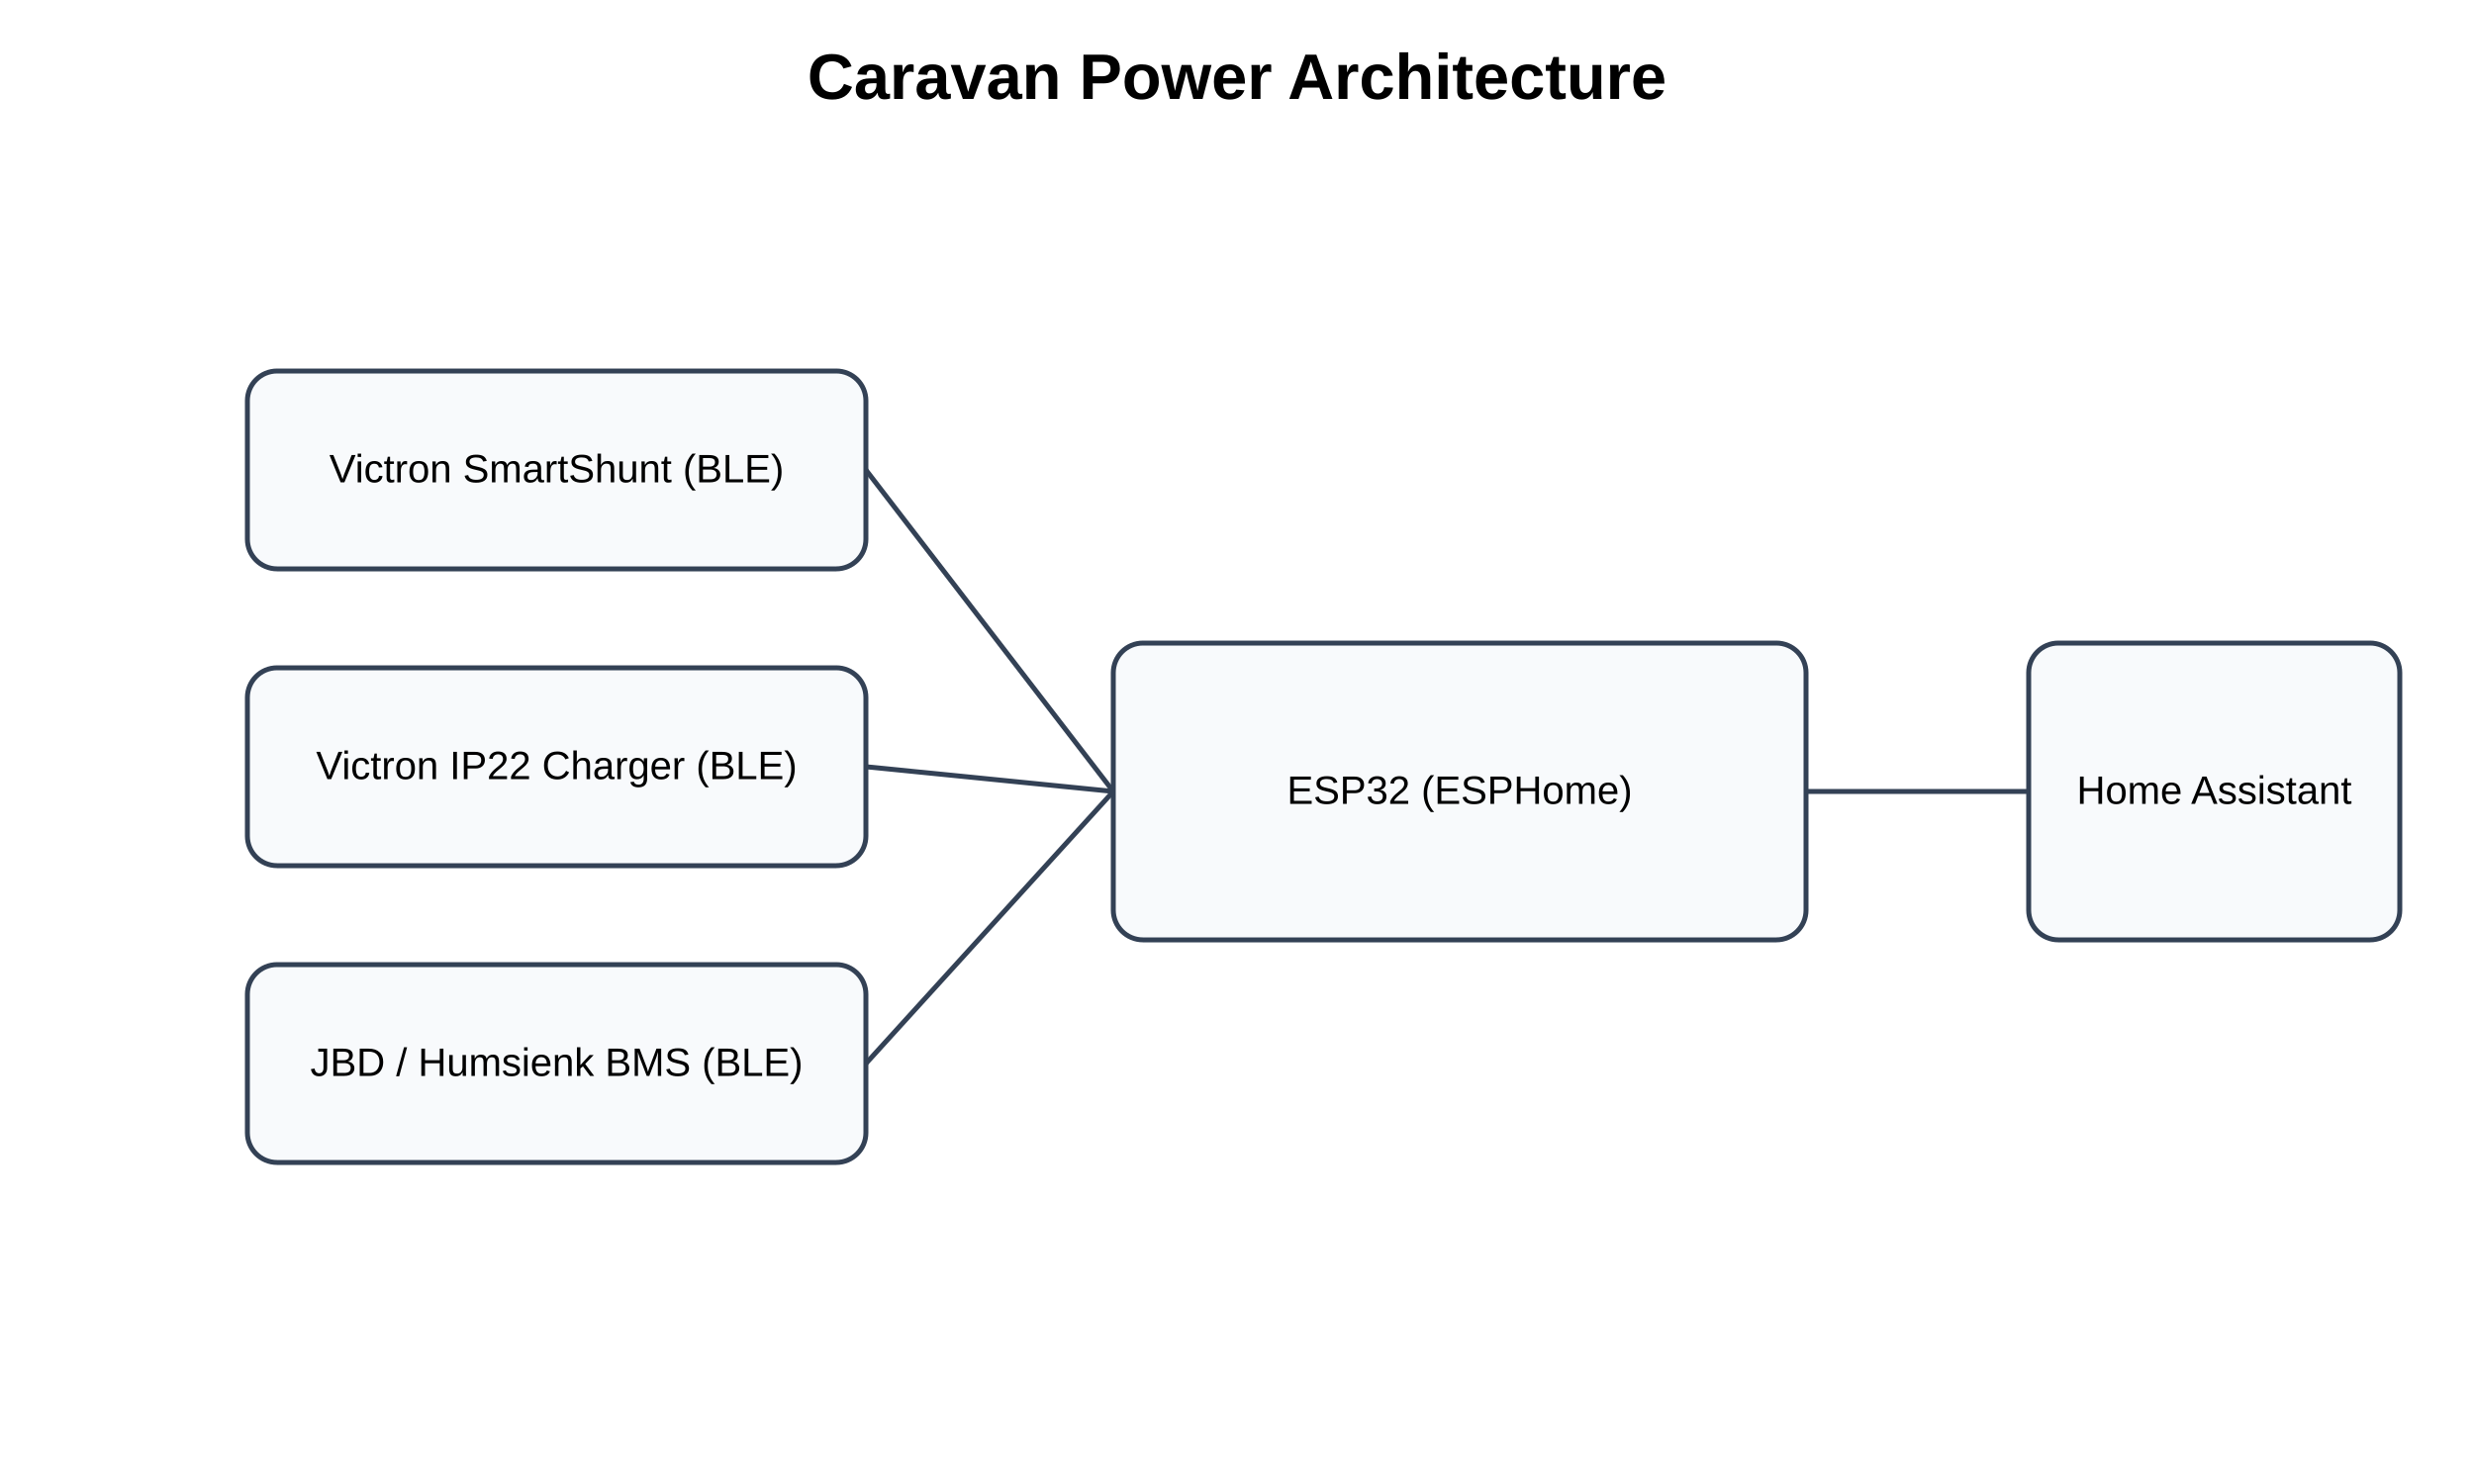
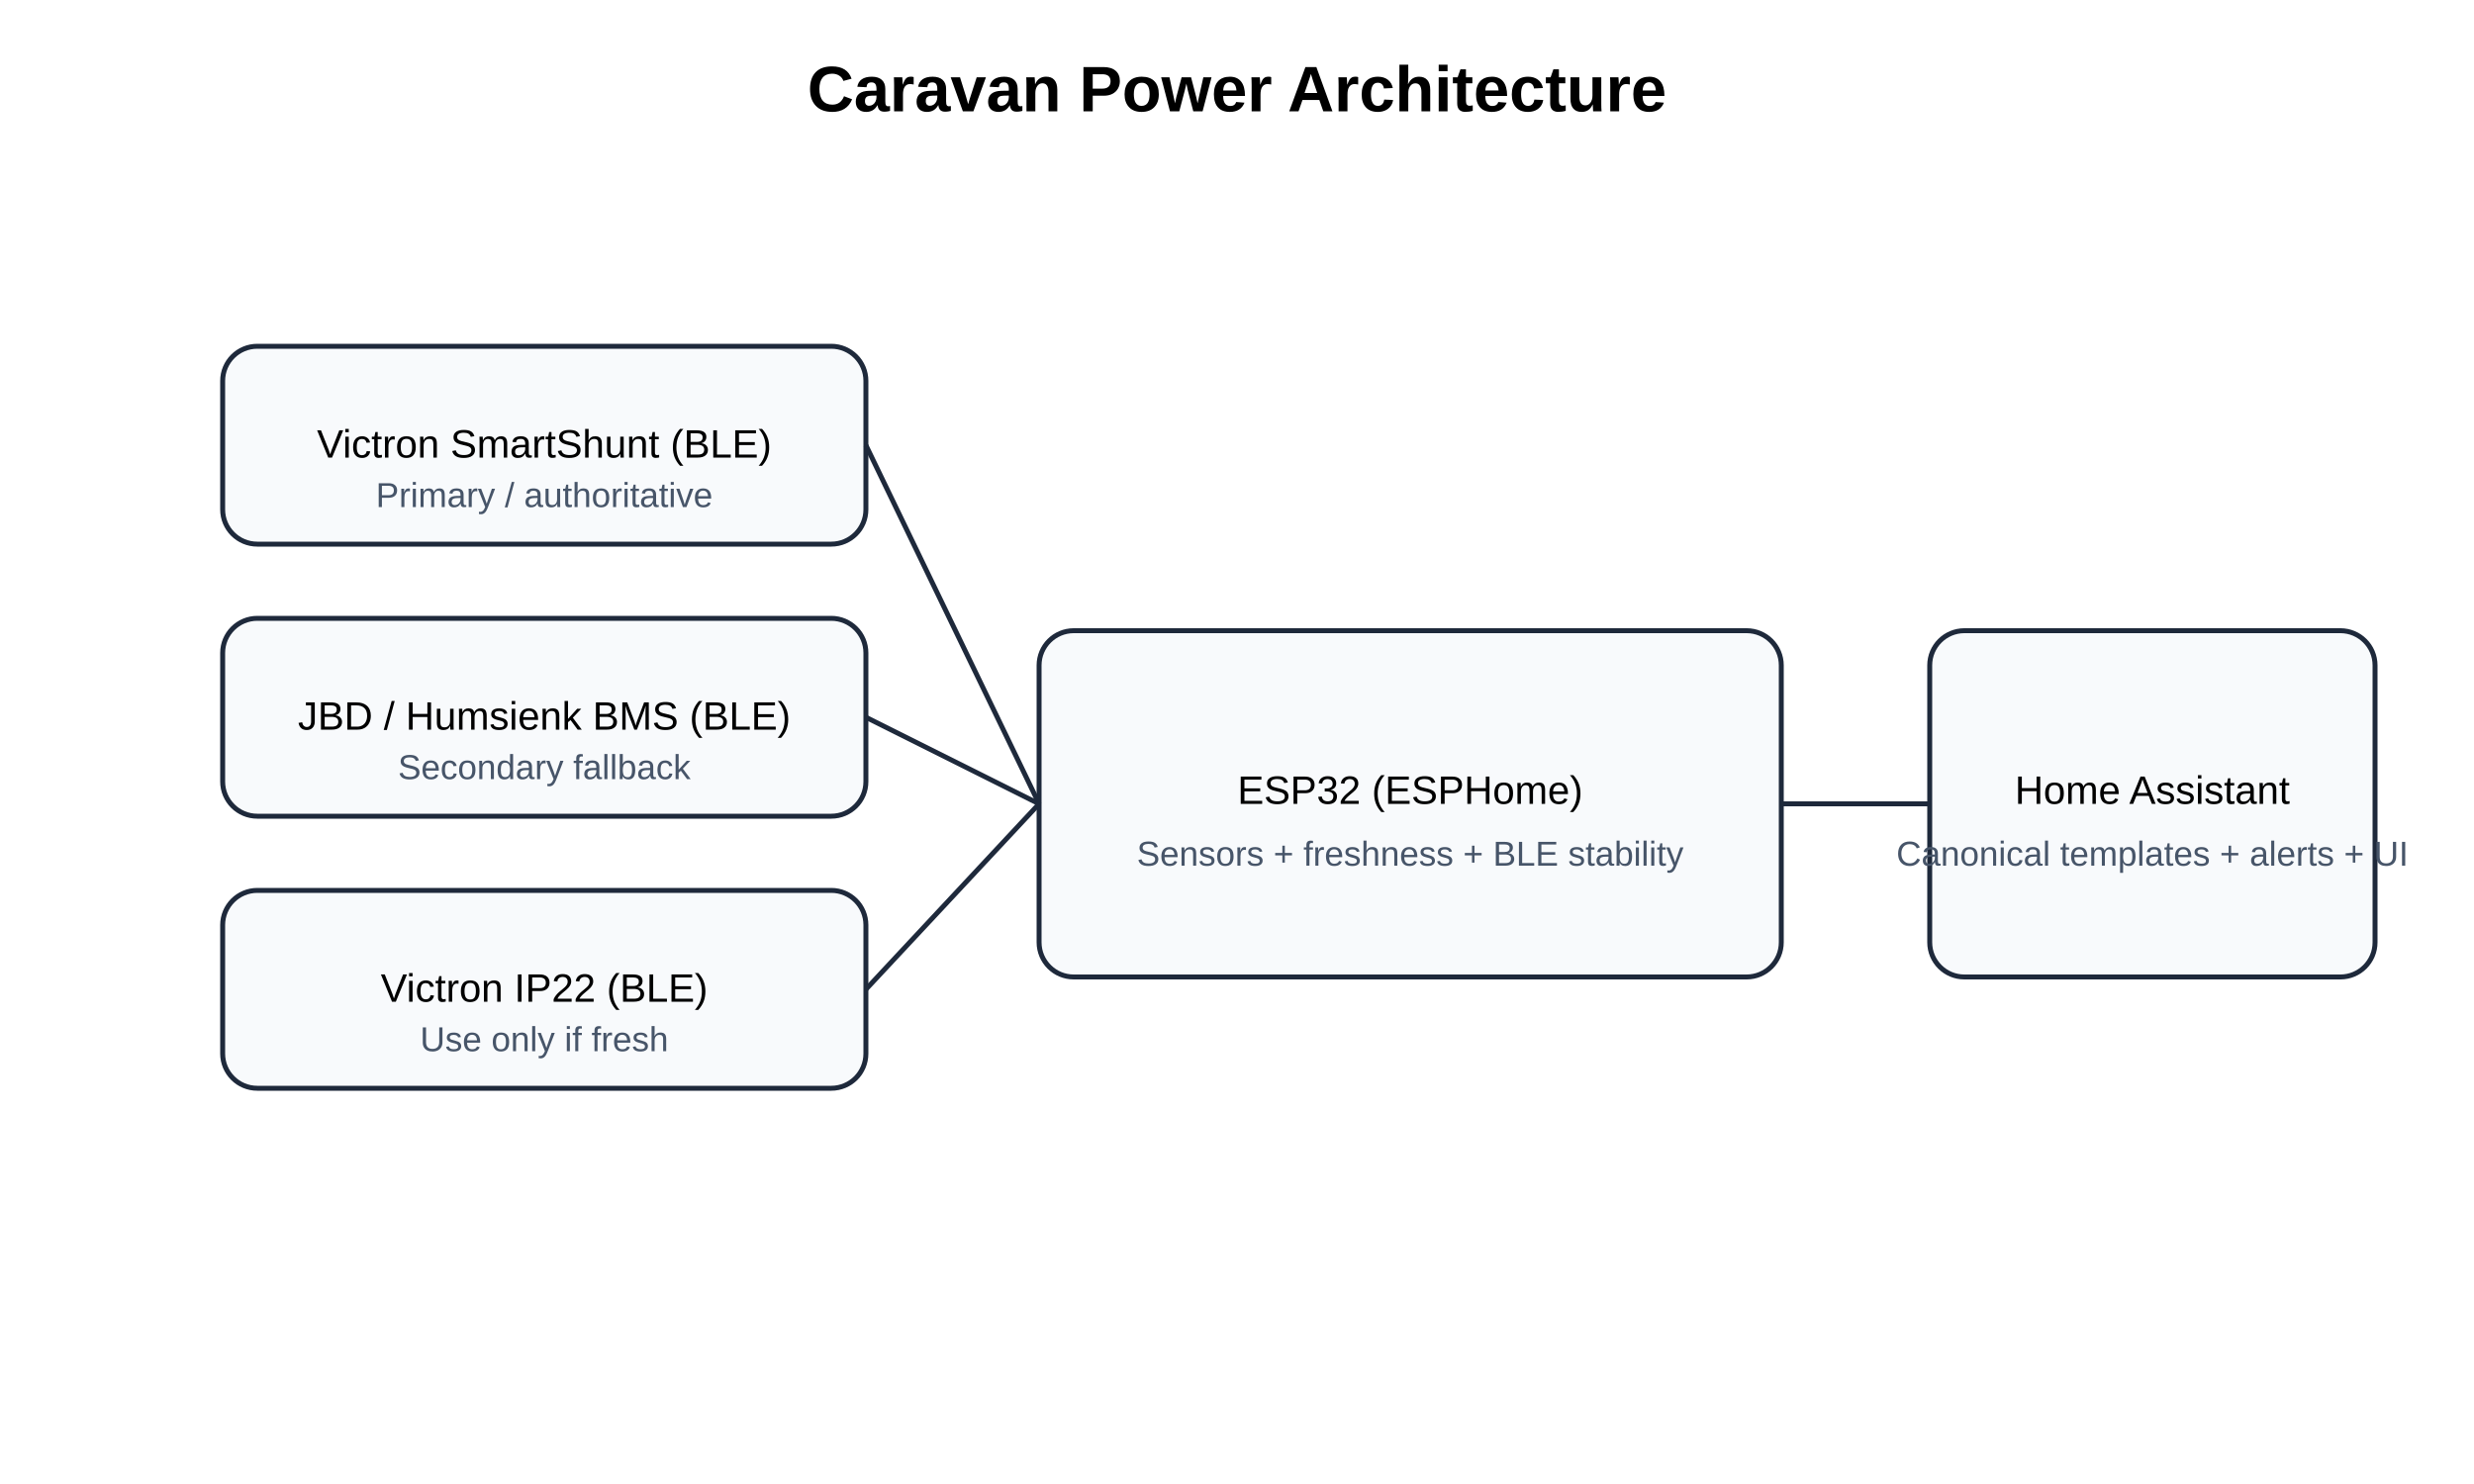
<svg xmlns="http://www.w3.org/2000/svg" width="1000" height="600">
  <style>
- .box { fill:#f8fafc; stroke:#334155; stroke-width:2; rx:12; }
+ .box { fill:#f8fafc; stroke:#1e293b; stroke-width:2; rx:14; }
.title { font-size:26px; font-family:Arial; font-weight:bold; }
.label { font-size:16px; font-family:Arial; }
+ .small { font-size:14px; font-family:Arial; fill:#475569; }
</style>
-   <text x="500" y="40" text-anchor="middle" class="title">Caravan Power Architecture</text>
-   <rect x="100" y="150" width="250" height="80" class="box" />
-   <text x="225" y="195" text-anchor="middle" class="label">Victron SmartShunt (BLE)</text>
-   <rect x="100" y="270" width="250" height="80" class="box" />
-   <text x="225" y="315" text-anchor="middle" class="label">Victron IP22 Charger (BLE)</text>
-   <rect x="100" y="390" width="250" height="80" class="box" />
-   <text x="225" y="435" text-anchor="middle" class="label">JBD / Humsienk BMS (BLE)</text>
-   <rect x="450" y="260" width="280" height="120" class="box" />
-   <text x="590" y="325" text-anchor="middle" class="label">ESP32 (ESPHome)</text>
-   <rect x="820" y="260" width="150" height="120" class="box" />
-   <text x="895" y="325" text-anchor="middle" class="label">Home Assistant</text>
-   <line x1="350" y1="190" x2="450" y2="320" stroke="#334155" stroke-width="2" />
-   <line x1="350" y1="310" x2="450" y2="320" stroke="#334155" stroke-width="2" />
-   <line x1="350" y1="430" x2="450" y2="320" stroke="#334155" stroke-width="2" />
-   <line x1="730" y1="320" x2="820" y2="320" stroke="#334155" stroke-width="2" />
+   <text x="500" y="45" text-anchor="middle" class="title">Caravan Power Architecture</text>
+   <rect x="90" y="140" width="260" height="80" class="box" />
+   <text x="220" y="185" text-anchor="middle" class="label">Victron SmartShunt (BLE)</text>
+   <text x="220" y="205" text-anchor="middle" class="small">Primary / authoritative</text>
+   <rect x="90" y="250" width="260" height="80" class="box" />
+   <text x="220" y="295" text-anchor="middle" class="label">JBD / Humsienk BMS (BLE)</text>
+   <text x="220" y="315" text-anchor="middle" class="small">Secondary fallback</text>
+   <rect x="90" y="360" width="260" height="80" class="box" />
+   <text x="220" y="405" text-anchor="middle" class="label">Victron IP22 (BLE)</text>
+   <text x="220" y="425" text-anchor="middle" class="small">Use only if fresh</text>
+   <rect x="420" y="255" width="300" height="140" class="box" />
+   <text x="570" y="325" text-anchor="middle" class="label">ESP32 (ESPHome)</text>
+   <text x="570" y="350" text-anchor="middle" class="small">Sensors + freshness + BLE stability</text>
+   <rect x="780" y="255" width="180" height="140" class="box" />
+   <text x="870" y="325" text-anchor="middle" class="label">Home Assistant</text>
+   <text x="870" y="350" text-anchor="middle" class="small">Canonical templates + alerts + UI</text>
+   <line x1="350" y1="180" x2="420" y2="325" stroke="#1e293b" stroke-width="2" />
+   <line x1="350" y1="290" x2="420" y2="325" stroke="#1e293b" stroke-width="2" />
+   <line x1="350" y1="400" x2="420" y2="325" stroke="#1e293b" stroke-width="2" />
+   <line x1="720" y1="325" x2="780" y2="325" stroke="#1e293b" stroke-width="2" />
</svg>
